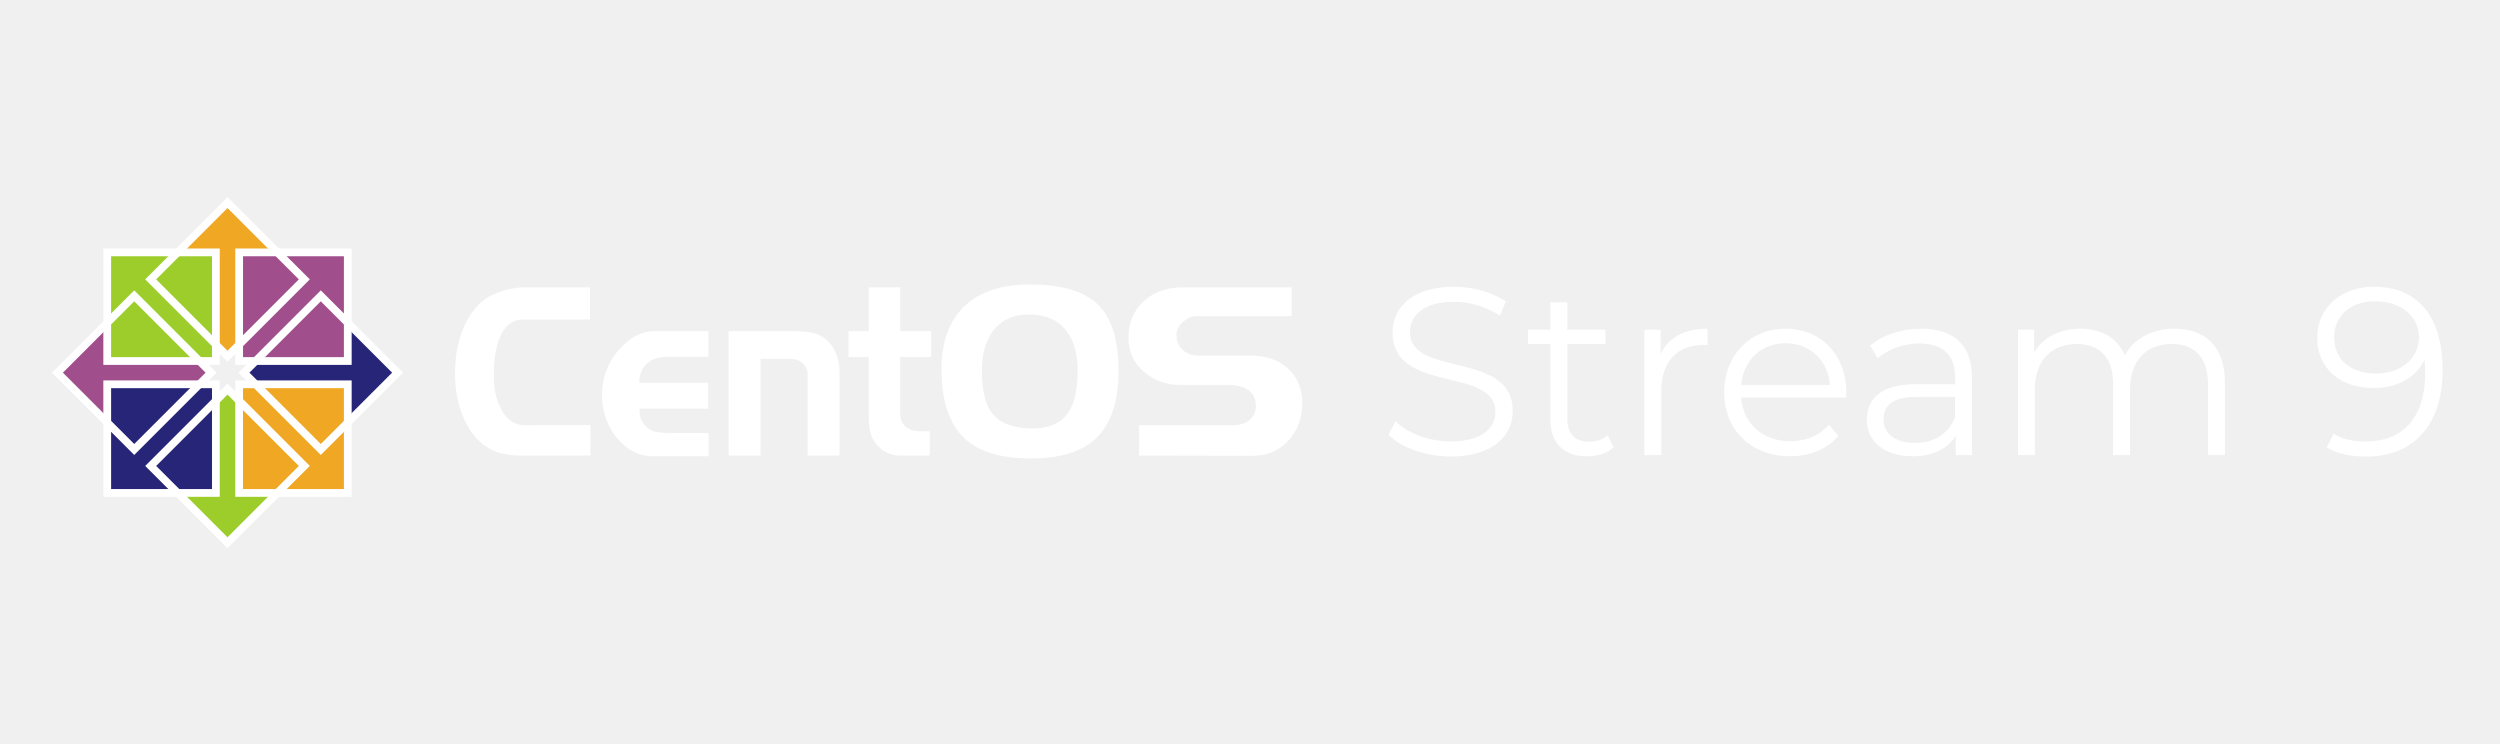
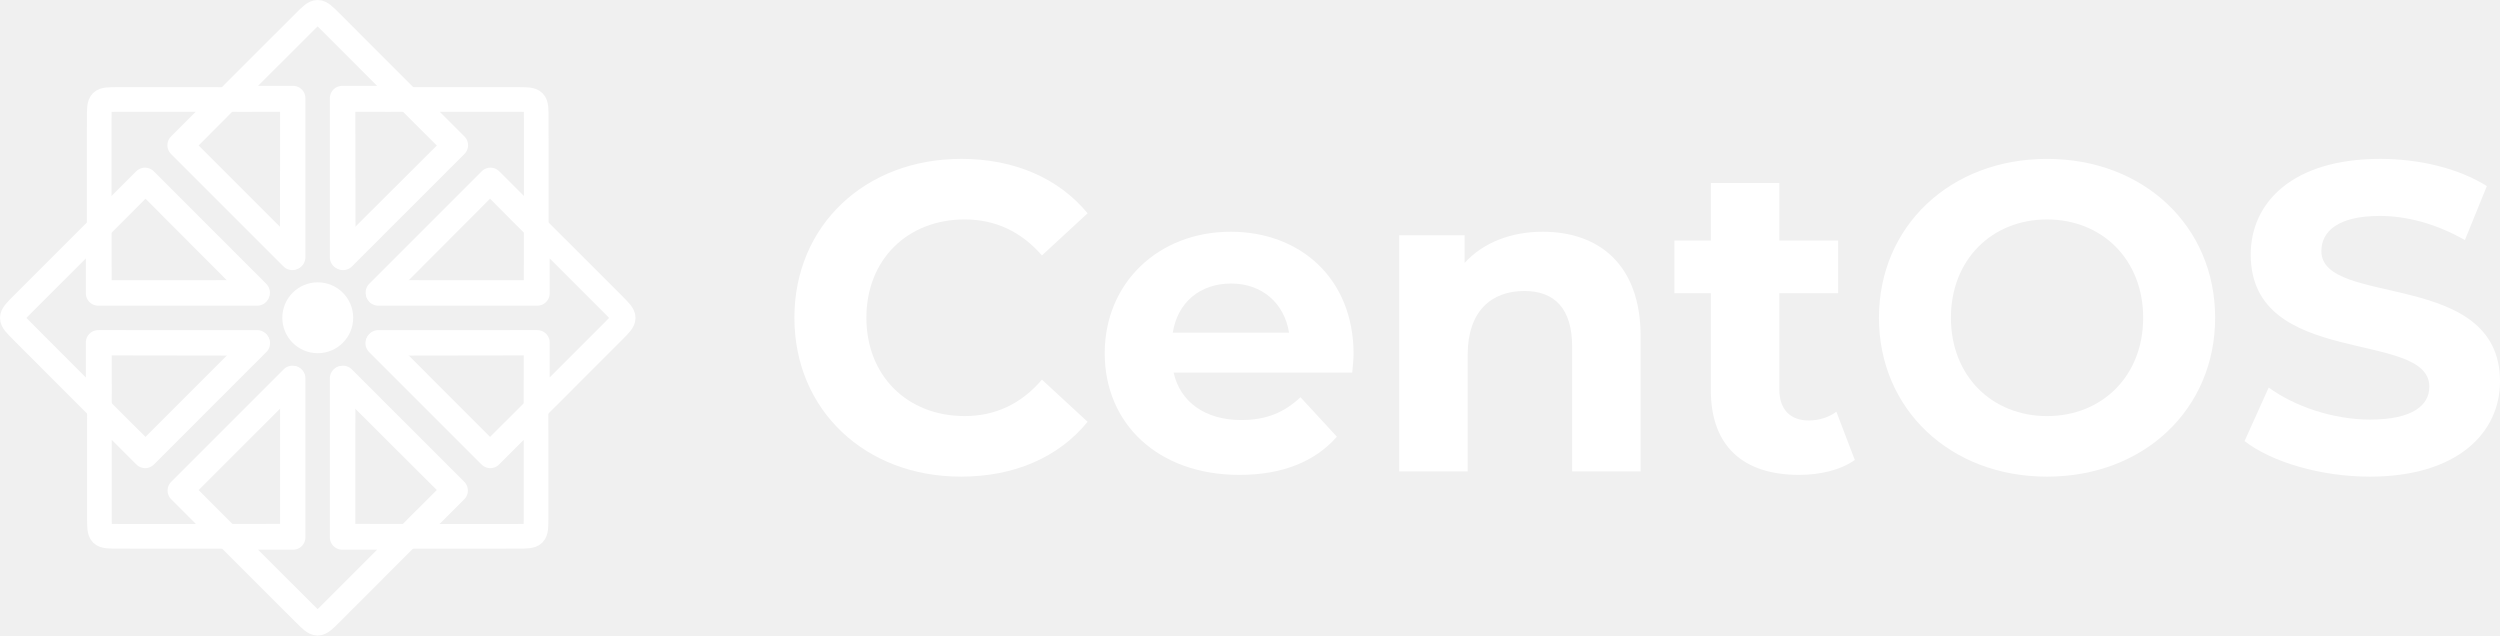
- <svg xmlns="http://www.w3.org/2000/svg" width="296" height="88" viewBox="0 0 78.317 23.283" version="1.1" id="svg8">
+ <svg xmlns="http://www.w3.org/2000/svg" width="393.371" height="100" viewBox="0 0 104.079 26.458" version="1.1" id="svg5">
  <defs id="defs2">
-     <clipPath id="clipPath4429">
-       <g transform="matrix(0.9947658,0,0,1,1.786099,0)" id="g4431">
-         <path d="m 322.541,2800.938 -4.435,5.73 -4.435,-5.73 v -43.143 h -18.94 l 23.375,-25.537 23.131,25.537 h -18.696 z" id="path4433" style="display:inline;overflow:visible;visibility:visible;fill:#efa724;fill-opacity:1;fill-rule:evenodd;stroke:none;stroke-width:30;marker:none" />
+     <marker style="overflow:visible" id="Arrow2Mend" refX="0" refY="0" orient="auto">
+       <path transform="scale(-0.6)" d="M 8.719,4.034 -2.207,0.016 8.719,-4.002 c -1.745,2.372 -1.735,5.617 -6e-7,8.035 z" style="fill:context-stroke;fill-rule:evenodd;stroke-width:0.625;stroke-linejoin:round" id="path16014" />
+     </marker>
+     <marker style="overflow:visible" id="Arrow2Mstart" refX="0" refY="0" orient="auto">
+       <path transform="scale(0.6)" d="M 8.719,4.034 -2.207,0.016 8.719,-4.002 c -1.745,2.372 -1.735,5.617 -6e-7,8.035 z" style="fill:context-stroke;fill-rule:evenodd;stroke-width:0.625;stroke-linejoin:round" id="path16011" />
+     </marker>
+     <marker style="overflow:visible" id="Arrow2Lend" refX="0" refY="0" orient="auto">
+       <path transform="matrix(-1.1,0,0,-1.1,-1.1,0)" d="M 8.719,4.034 -2.207,0.016 8.719,-4.002 c -1.745,2.372 -1.735,5.617 -6e-7,8.035 z" style="fill:context-stroke;fill-rule:evenodd;stroke-width:0.625;stroke-linejoin:round" id="path461022" />
+     </marker>
+     <marker style="overflow:visible" id="marker93588-4" refX="0" refY="0" orient="auto">
+       <path transform="matrix(-1.1,0,0,-1.1,-1.1,0)" d="M 8.719,4.034 -2.207,0.016 8.719,-4.002 c -1.745,2.372 -1.735,5.617 -6e-7,8.035 z" style="fill:context-stroke;fill-rule:evenodd;stroke-width:0.625;stroke-linejoin:round" id="path93348-9" />
+     </marker>
+     <marker style="overflow:visible" id="marker93588-0" refX="0" refY="0" orient="auto">
+       <path transform="matrix(-1.1,0,0,-1.1,-1.1,0)" d="M 8.719,4.034 -2.207,0.016 8.719,-4.002 c -1.745,2.372 -1.735,5.617 -6e-7,8.035 z" style="fill:context-stroke;fill-rule:evenodd;stroke-width:0.625;stroke-linejoin:round" id="path93348-4" />
+     </marker>
+     <marker style="overflow:visible" id="marker93588-4-3" refX="0" refY="0" orient="auto">
+       <path transform="matrix(-1.1,0,0,-1.1,-1.1,0)" d="M 8.719,4.034 -2.207,0.016 8.719,-4.002 c -1.745,2.372 -1.735,5.617 -6e-7,8.035 z" style="fill:context-stroke;fill-rule:evenodd;stroke-width:0.625;stroke-linejoin:round" id="path93348-9-3" />
+     </marker>
+   </defs>
+   <g id="layer1" transform="translate(-2134.543,-145.0828)">
+     <g id="v2_centos-whitelogo" transform="matrix(0.5093962,0,0,0.5093962,2071.366,-28.21409)">
+       <g aria-label="CentOS" id="g11457-6" style="font-weight:bold;font-size:35.871px;line-height:1.25;font-family:Montserrat;-inkscape-font-specification:'Montserrat Bold';letter-spacing:0px;word-spacing:0px;fill:#ffffff;stroke-width:0.201" transform="translate(86.71383)">
+         <path d="m 115.829,379.156 c 4.376,0 7.999,-1.578 10.367,-4.484 l -3.731,-3.444 c -1.686,1.973 -3.802,2.977 -6.313,2.977 -4.699,0 -8.035,-3.3 -8.035,-8.035 0,-4.735 3.336,-8.035 8.035,-8.035 2.511,0 4.627,1.004 6.313,2.941 l 3.731,-3.444 c -2.367,-2.87 -5.99,-4.448 -10.331,-4.448 -7.82,0 -13.631,5.416 -13.631,12.985 0,7.569 5.811,12.985 13.595,12.985 z" id="path11445-5" style="fill:#ffffff" />
+         <path d="m 147.934,369.148 c 0,-6.206 -4.376,-10.008 -10.044,-10.008 -5.883,0 -10.295,4.161 -10.295,9.936 0,5.739 4.34,9.936 11.012,9.936 3.479,0 6.17,-1.076 7.963,-3.121 l -2.977,-3.228 c -1.327,1.255 -2.798,1.865 -4.843,1.865 -2.941,0 -4.986,-1.471 -5.524,-3.874 h 14.599 c 0.036,-0.466 0.108,-1.076 0.108,-1.507 z m -10.008,-5.775 c 2.511,0 4.34,1.578 4.735,4.018 h -9.506 c 0.395,-2.475 2.224,-4.018 4.771,-4.018 z" id="path11447-6" style="fill:#ffffff" />
+         <path d="m 163.394,359.14 c -2.619,0 -4.878,0.897 -6.385,2.547 v -2.26 h -5.345 v 19.298 h 5.596 v -9.542 c 0,-3.551 1.937,-5.201 4.627,-5.201 2.475,0 3.91,1.435 3.91,4.556 v 10.187 h 5.596 v -11.048 c 0,-5.883 -3.444,-8.537 -7.999,-8.537 z" id="path11449-9" style="fill:#ffffff" />
+         <path d="m 187.391,373.847 c -0.61,0.466 -1.435,0.717 -2.26,0.717 -1.507,0 -2.403,-0.897 -2.403,-2.547 v -7.856 h 4.807 v -4.304 h -4.807 v -4.699 h -5.596 v 4.699 h -2.977 v 4.304 h 2.977 v 7.927 c 0,4.591 2.654,6.923 7.21,6.923 1.722,0 3.408,-0.395 4.556,-1.22 z" id="path11451-3" style="fill:#ffffff" />
+         <path d="m 204.609,379.156 c 7.892,0 13.738,-5.488 13.738,-12.985 0,-7.497 -5.847,-12.985 -13.738,-12.985 -7.927,0 -13.738,5.524 -13.738,12.985 0,7.461 5.811,12.985 13.738,12.985 z m 0,-4.95 c -4.484,0 -7.856,-3.264 -7.856,-8.035 0,-4.771 3.372,-8.035 7.856,-8.035 4.484,0 7.856,3.264 7.856,8.035 0,4.771 -3.372,8.035 -7.856,8.035 z" id="path11453-7" style="fill:#ffffff" />
+         <path d="m 230.974,379.156 c 7.174,0 10.654,-3.587 10.654,-7.784 0,-9.219 -14.599,-6.026 -14.599,-10.654 0,-1.578 1.327,-2.87 4.771,-2.87 2.224,0 4.627,0.646 6.959,1.973 l 1.794,-4.412 c -2.332,-1.471 -5.56,-2.224 -8.717,-2.224 -7.138,0 -10.582,3.551 -10.582,7.82 0,9.326 14.599,6.098 14.599,10.797 0,1.542 -1.399,2.69 -4.843,2.69 -3.013,0 -6.17,-1.076 -8.286,-2.619 l -1.973,4.376 c 2.224,1.722 6.242,2.906 10.223,2.906 z" id="path11455-4" style="fill:#ffffff" />
      </g>
-     </clipPath>
-     <clipPath id="clipPath58">
-       <g transform="matrix(0.9947658,0,0,1,1.786099,0)" id="g56">
-         <path d="m 322.541,2800.938 -4.435,5.73 -4.435,-5.73 v -43.143 h -18.94 l 23.375,-25.537 23.131,25.537 h -18.696 z" id="path54" style="display:inline;overflow:visible;visibility:visible;fill:#efa724;fill-opacity:1;fill-rule:evenodd;stroke:none;stroke-width:30;marker:none" />
-       </g>
-     </clipPath>
-     <clipPath id="clipPath64">
-       <g transform="matrix(0.9947658,0,0,1,1.786099,0)" id="g62">
-         <path d="m 322.541,2800.938 -4.435,5.73 -4.435,-5.73 v -43.143 h -18.94 l 23.375,-25.537 23.131,25.537 h -18.696 z" id="path60" style="display:inline;overflow:visible;visibility:visible;fill:#efa724;fill-opacity:1;fill-rule:evenodd;stroke:none;stroke-width:30;marker:none" />
-       </g>
-     </clipPath>
-     <clipPath id="clipPath70">
-       <g transform="matrix(0.9947658,0,0,1,1.786099,0)" id="g68">
-         <path d="m 322.541,2800.938 -4.435,5.73 -4.435,-5.73 v -43.143 h -18.94 l 23.375,-25.537 23.131,25.537 h -18.696 z" id="path66" style="display:inline;overflow:visible;visibility:visible;fill:#efa724;fill-opacity:1;fill-rule:evenodd;stroke:none;stroke-width:30;marker:none" />
-       </g>
-     </clipPath>
-   </defs>
-   <g id="layer1" transform="translate(-10.0068,-133.374)">
-     <g id="g349" transform="translate(-0.9866564,3.468149)">
-       <g transform="matrix(0.06449756,0,0,0.06449756,6.863544,106.5092)" id="layer1-9">
-         <g transform="matrix(1.000883,0,0,1.009453,-0.05651152,-6.184848)" id="g5189">
-           <rect width="657.42" height="219.921" x="64.032" y="434.33" id="rect5183" style="fill:#ffffff;fill-opacity:0;stroke:none" />
-           <path d="m 350.567,584.674 h -34.425 c -3.491,0 -6.944,-0.501 -10.361,-1.503 -6.61,-2.081 -11.846,-6.86 -15.708,-14.337 -3.491,-6.783 -5.236,-14.684 -5.236,-23.702 0,-8.71 1.56,-16.418 4.679,-23.124 3.416,-7.4 8.281,-12.448 14.594,-15.146 4.902,-2.081 9.915,-3.122 15.04,-3.122 h 31.194 v 15.493 h -32.419 c -5.273,8e-5 -9.098,2.968 -11.475,8.903 -1.857,4.625 -2.785,10.676 -2.785,18.152 0,6.321 1.188,11.678 3.565,16.071 2.748,5.164 6.61,7.747 11.586,7.747 l 31.751,-0.116 v 14.684 m 57.333,0.347 h -27.183 c -6.61,0 -12.366,-2.929 -17.268,-8.787 -4.828,-5.935 -7.241,-12.757 -7.241,-20.465 0,-8.402 2.637,-15.647 7.91,-21.736 5.347,-6.166 11.289,-9.25 17.825,-9.25 h 25.846 V 537.154 H 388.849 c -2.377,6e-5 -4.419,0.231 -6.127,0.694 -1.634,0.385 -3.157,1.195 -4.568,2.428 -2.6,2.312 -3.899,5.434 -3.899,9.365 h 33.422 v 12.487 h -33.311 c -3e-5,1.85 0.186,3.43 0.557,4.74 0.446,1.233 1.3,2.505 2.562,3.815 1.263,1.233 2.748,2.081 4.456,2.544 1.783,0.385 3.936,0.578 6.462,0.578 h 19.496 v 11.215 m 63.53,-0.347 h -15.486 v -39.426 c -5e-5,-1.002 -0.223,-1.888 -0.668,-2.659 -0.446,-0.848 -1.077,-1.657 -1.894,-2.428 -1.485,-1.31 -3.194,-1.965 -5.125,-1.966 h -15.151 v 46.479 h -15.486 v -59.891 h 29.634 c 5.273,4e-5 9.098,0.308 11.475,0.925 3.714,0.925 6.684,2.968 8.913,6.128 2.525,3.7 3.788,7.747 3.788,12.14 v 40.698 m 44.476,-47.404 h -15.04 v 27.171 c -10e-6,2.467 0.817,4.509 2.451,6.128 1.857,1.619 4.308,2.428 7.353,2.428 h 4.568 v 11.678 h -14.371 c -4.308,0 -7.984,-1.619 -11.029,-4.856 -1.783,-1.927 -2.934,-4.047 -3.454,-6.359 -0.52,-2.312 -0.78,-5.049 -0.78,-8.209 v -27.98 h -9.804 v -12.487 h 9.804 v -21.043 h 15.263 v 21.043 h 15.04 v 12.487 m 90.913,6.822 c -1.1e-4,15.724 -4.196,26.978 -12.589,33.761 -6.833,5.473 -16.785,8.209 -29.857,8.209 -14.483,0 -25.178,-3.16 -32.085,-9.481 -7.576,-6.937 -11.363,-18.075 -11.363,-33.414 0,-12.564 3.379,-22.353 10.138,-29.367 7.353,-7.631 18.345,-11.446 32.976,-11.446 16.117,6e-5 27.48,3.661 34.09,10.984 5.793,6.475 8.69,16.726 8.69,30.755 m -19.83,-0.462 c -6e-5,-7.939 -1.82,-14.26 -5.459,-18.962 -4.085,-5.241 -10.138,-7.862 -18.159,-7.862 -7.873,9e-5 -13.814,2.813 -17.825,8.44 -3.342,4.702 -5.013,10.83 -5.013,18.384 -2e-5,8.71 1.337,15.146 4.011,19.308 3.713,5.781 10.584,8.671 20.61,8.671 8.467,3e-5 14.409,-2.813 17.825,-8.44 2.674,-4.394 4.011,-10.907 4.011,-19.54 M 695.994,559.585 c -9e-5,7.091 -2.265,13.065 -6.796,17.921 -4.531,4.856 -10.287,7.284 -17.268,7.284 l -55.146,-0.116 V 570.106 h 45.454 c 3.045,3e-5 5.607,-0.732 7.687,-2.197 2.377,-1.696 3.565,-4.008 3.565,-6.937 -5e-5,-6.86 -4.679,-10.29 -14.037,-10.29 h -22.95 c -6.61,2e-5 -12.403,-2.12 -17.379,-6.359 -4.976,-4.239 -7.464,-9.635 -7.464,-16.187 0,-7.245 2.414,-13.103 7.241,-17.574 4.902,-4.548 11.326,-6.821 19.273,-6.822 h 52.695 v 13.874 h -46.457 c -2.08,7e-5 -4.196,0.925 -6.35,2.775 -2.08,1.773 -3.119,3.893 -3.119,6.359 -2e-5,2.775 1.003,5.126 3.008,7.053 2.08,1.85 4.568,2.775 7.464,2.775 h 25.289 c 7.873,4e-5 14.037,2.12 18.494,6.359 4.53,4.162 6.796,9.712 6.796,16.649" id="text5083-9" style="font-style:normal;font-variant:normal;font-weight:200;font-stretch:normal;font-size:72.672px;line-height:125%;font-family:Denmark;-inkscape-font-specification:'Denmark Ultra-Light';text-align:start;writing-mode:lr-tb;text-anchor:start;display:inline;fill:#ffffff;fill-opacity:1;stroke:none" />
-           <g transform="matrix(1.062725,0,0,1.053706,198.7645,-518.4751)" id="g3664">
-             <g transform="rotate(-90,-298.5197,1636)" id="g12802">
-               <g transform="translate(16.27951,-899.1672)" id="g12804">
-                 <g transform="matrix(1.066666,0,0,1,-26.9356,-4.1328125e-5)" id="g12806">
-                   <path d="m 323.367,2798.161 -5.406,5.801 -5.406,-5.801 v -40.826 h -18.013 l 23.419,-24.898 23.025,24.898 h -17.619 z" id="path12808" style="display:inline;overflow:visible;visibility:visible;fill:#a14f8c;fill-opacity:1;fill-rule:evenodd;stroke:none;stroke-width:30;marker:none" />
-                 </g>
-                 <g transform="matrix(1.072279,0,0,1,-28.85079,-4.1328125e-5)" clip-path="url(#clipPath4429)" id="g12812" />
-               </g>
-             </g>
-             <g transform="translate(-351.3067,-902.5582)" id="g12768">
-               <g transform="translate(16.27951,-899.1672)" id="g12770">
-                 <g transform="matrix(1.066666,0,0,1,-26.9356,-4.1328125e-5)" id="g12772">
-                   <path d="m 323.367,2798.161 -5.406,5.801 -5.406,-5.801 v -40.826 h -18.013 l 23.419,-24.898 23.025,24.898 h -17.619 z" id="path12774" style="display:inline;overflow:visible;visibility:visible;fill:#efa724;fill-opacity:1;fill-rule:evenodd;stroke:none;stroke-width:30;marker:none" />
-                 </g>
-                 <g transform="matrix(1.072279,0,0,1,-28.85079,-4.1328125e-5)" clip-path="url(#clipPath4429)" id="g12778" />
-               </g>
-             </g>
-             <g transform="rotate(90,1045.482,1742.417)" id="g12780">
-               <g transform="matrix(1.066666,0,0,1,-26.9356,-4.1328125e-5)" id="g12782">
-                 <path d="m 323.367,2798.161 -5.406,5.801 -5.406,-5.801 v -40.826 h -18.013 l 23.419,-24.898 23.025,24.898 h -17.619 z" id="path12784" style="display:inline;overflow:visible;visibility:visible;fill:#262577;fill-opacity:1;fill-rule:evenodd;stroke:none;stroke-width:30;marker:none" />
-               </g>
-               <g transform="matrix(1.072279,0,0,1,-28.85079,-4.1328125e-5)" clip-path="url(#clipPath4429)" id="g12788" />
-             </g>
-             <g transform="rotate(180,152.7593,1460.347)" id="g12790">
-               <g transform="translate(16.27951,-899.1672)" id="g12792">
-                 <g transform="matrix(1.066666,0,0,1,-26.9356,-4.1328125e-5)" id="g12794">
-                   <path d="m 323.367,2798.161 -5.406,5.801 -5.406,-5.801 v -40.826 h -18.013 l 23.419,-24.898 23.025,24.898 h -17.619 z" id="path12796" style="display:inline;overflow:visible;visibility:visible;fill:#9ccd2a;fill-opacity:1;fill-rule:evenodd;stroke:none;stroke-width:30;marker:none" />
-                 </g>
-                 <g transform="matrix(1.072279,0,0,1,-28.85079,-4.1328125e-5)" clip-path="url(#clipPath4429)" id="g12800" />
-               </g>
-             </g>
-             <g transform="translate(-749.7998,-1331.643)" id="g12742">
-               <path d="m 671.984,2285.789 h 49.606 v 49.606 h -49.606 z" id="rect12744" style="fill:#9ccd2a;fill-opacity:1;stroke:#ffffff;stroke-width:3.543;stroke-linecap:butt;stroke-linejoin:miter;stroke-miterlimit:4;stroke-dashoffset:0;stroke-opacity:1" />
-               <path d="m 732.221,2285.789 h 49.606 v 49.606 h -49.606 z" id="rect12746" style="fill:#a14f8c;fill-opacity:1;stroke:#ffffff;stroke-width:3.543;stroke-linecap:butt;stroke-linejoin:miter;stroke-miterlimit:4;stroke-dashoffset:0;stroke-opacity:1" />
-               <path d="m 732.221,2346.026 h 49.606 v 49.606 h -49.606 z" id="rect12748" style="fill:#efa724;fill-opacity:1;stroke:#ffffff;stroke-width:3.543;stroke-linecap:butt;stroke-linejoin:miter;stroke-miterlimit:4;stroke-dashoffset:0;stroke-opacity:1" />
-               <path d="m 671.984,2346.026 h 49.606 v 49.606 h -49.606 z" id="rect12750" style="fill:#262577;fill-opacity:1;stroke:#ffffff;stroke-width:3.543;stroke-linecap:butt;stroke-linejoin:miter;stroke-miterlimit:4;stroke-dashoffset:0;stroke-opacity:1" />
-             </g>
-             <path d="m -784.629,642.409 h 49.606 v 49.606 h -49.606 z" transform="rotate(-45)" id="rect12760" style="fill:none;stroke:#ffffff;stroke-width:3.543;stroke-linecap:butt;stroke-linejoin:miter;stroke-miterlimit:4;stroke-dashoffset:0;stroke-opacity:1" />
-             <path d="m -724.392,642.409 h 49.606 v 49.606 h -49.606 z" transform="rotate(-45)" id="rect12762" style="fill:none;stroke:#ffffff;stroke-width:3.543;stroke-linecap:butt;stroke-linejoin:miter;stroke-miterlimit:4;stroke-dasharray:none;stroke-dashoffset:0;stroke-opacity:1" />
-             <path d="m -15.378,1009.068 35.077,-35.077 35.077,35.077 -35.077,35.077 z" id="rect12764" style="fill:none;stroke:#ffffff;stroke-width:3.543;stroke-linecap:butt;stroke-linejoin:miter;stroke-miterlimit:4;stroke-dashoffset:0;stroke-opacity:1" />
-             <path d="m -784.629,702.645 h 49.606 v 49.606 h -49.606 z" transform="rotate(-45)" id="rect12766" style="fill:none;stroke:#ffffff;stroke-width:3.543;stroke-linecap:butt;stroke-linejoin:miter;stroke-miterlimit:4;stroke-dashoffset:0;stroke-opacity:1" />
-           </g>
-         </g>
-       </g>
-       <g aria-label="Stream 9" id="text224" style="font-size:7.469px;line-height:1.25;font-family:Montserrat;-inkscape-font-specification:'Montserrat, Normal';fill:#ffffff;stroke-width:0.233">
-         <path d="m 56.433,144.207 c 1.337,0 1.95,-0.657 1.95,-1.427 0,-1.905 -3.219,-1.038 -3.219,-2.472 0,-0.523 0.426,-0.949 1.382,-0.949 0.463,0 0.986,0.142 1.434,0.433 l 0.187,-0.441 c -0.418,-0.291 -1.031,-0.463 -1.621,-0.463 -1.33,0 -1.927,0.665 -1.927,1.434 0,1.935 3.219,1.053 3.219,2.487 0,0.515 -0.426,0.926 -1.404,0.926 -0.687,0 -1.352,-0.269 -1.725,-0.635 l -0.217,0.426 c 0.388,0.403 1.158,0.68 1.942,0.68 z" style="font-size:7.469px;fill:#ffffff;stroke-width:0.233" id="path351" />
-         <path d="m 61.356,143.542 c -0.149,0.134 -0.366,0.202 -0.583,0.202 -0.441,0 -0.68,-0.254 -0.68,-0.717 v -2.345 h 1.195 v -0.448 h -1.195 v -0.859 h -0.53 v 0.859 h -0.702 v 0.448 h 0.702 v 2.375 c 0,0.725 0.411,1.143 1.15,1.143 0.306,0 0.62,-0.09 0.829,-0.276 z" style="font-size:7.469px;fill:#ffffff;stroke-width:0.233" id="path353" />
-         <path d="m 63.014,141.002 v -0.769 h -0.508 v 3.929 h 0.53 v -2.002 c 0,-0.926 0.5,-1.449 1.322,-1.449 0.037,0 0.082,0.007 0.127,0.007 v -0.515 c -0.725,0 -1.225,0.276 -1.471,0.799 z" style="font-size:7.469px;fill:#ffffff;stroke-width:0.233" id="path355" />
-         <path d="m 68.832,142.197 c 0,-1.18 -0.799,-1.994 -1.905,-1.994 -1.105,0 -1.92,0.829 -1.92,1.994 0,1.165 0.837,2.002 2.062,2.002 0.62,0 1.165,-0.224 1.516,-0.642 l -0.299,-0.344 c -0.299,0.344 -0.725,0.515 -1.203,0.515 -0.859,0 -1.486,-0.545 -1.546,-1.367 h 3.287 c 0,-0.06 0.007,-0.12 0.007,-0.164 z m -1.905,-1.539 c 0.769,0 1.33,0.538 1.397,1.307 h -2.786 c 0.067,-0.769 0.627,-1.307 1.389,-1.307 z" style="font-size:7.469px;fill:#ffffff;stroke-width:0.233" id="path357" />
-         <path d="m 71.178,140.203 c -0.62,0 -1.203,0.194 -1.598,0.53 l 0.239,0.396 c 0.321,-0.284 0.799,-0.463 1.307,-0.463 0.732,0 1.113,0.366 1.113,1.038 v 0.239 H 70.991 c -1.128,0 -1.516,0.508 -1.516,1.113 0,0.68 0.545,1.143 1.434,1.143 0.65,0 1.113,-0.246 1.352,-0.65 v 0.612 h 0.508 v -2.435 c 0,-1.016 -0.575,-1.524 -1.591,-1.524 z m -0.187,3.578 c -0.627,0 -0.993,-0.284 -0.993,-0.739 0,-0.403 0.246,-0.702 1.008,-0.702 h 1.232 v 0.642 c -0.209,0.515 -0.65,0.799 -1.247,0.799 z" style="font-size:7.469px;fill:#ffffff;stroke-width:0.233" id="path359" />
-         <path d="m 79.11,140.203 c -0.71,0 -1.27,0.321 -1.554,0.829 -0.239,-0.553 -0.747,-0.829 -1.397,-0.829 -0.657,0 -1.165,0.276 -1.442,0.747 v -0.717 H 74.21 v 3.929 h 0.53 v -2.062 c 0,-0.896 0.515,-1.419 1.315,-1.419 0.717,0 1.135,0.426 1.135,1.255 v 2.226 h 0.53 v -2.062 c 0,-0.896 0.508,-1.419 1.315,-1.419 0.71,0 1.128,0.426 1.128,1.255 v 2.226 h 0.53 v -2.278 c 0,-1.128 -0.627,-1.681 -1.584,-1.681 z" style="font-size:7.469px;fill:#ffffff;stroke-width:0.233" id="path361" />
-         <path d="m 85.37,138.888 c -1.016,0 -1.785,0.627 -1.785,1.606 0,0.956 0.725,1.569 1.763,1.569 0.725,0 1.337,-0.321 1.598,-0.896 0.015,0.157 0.022,0.306 0.022,0.426 0,1.419 -0.725,2.144 -1.852,2.144 -0.388,0 -0.747,-0.067 -1.016,-0.246 l -0.217,0.433 c 0.329,0.202 0.769,0.284 1.24,0.284 1.419,0 2.39,-0.926 2.39,-2.704 0,-1.651 -0.754,-2.614 -2.144,-2.614 z m 0.06,2.719 c -0.807,0 -1.315,-0.441 -1.315,-1.128 0,-0.695 0.523,-1.135 1.277,-1.135 0.904,0 1.382,0.545 1.382,1.12 0,0.65 -0.545,1.143 -1.344,1.143 z" style="font-size:7.469px;fill:#ffffff;stroke-width:0.233" id="path363" />
+       <g id="use172823-5" transform="matrix(1.088231,0,0,1.088231,-124.7934,1031.687)">
+         <circle style="fill:#ffffff;stroke:none;stroke-width:0.265;stroke-linejoin:round;stroke-miterlimit:4;stroke-dasharray:0.796, 0.796;stroke-dashoffset:0" id="circle4015" cx="252.507" cy="-611.558" r="2.661" />
+         <path d="m 254.342,-616.101 v -11.948 h 4.752 m -13.087,0 h 4.645 v 11.948 m 0,0 -8.4,-8.394 c 2.806,-2.835 6.2,-6.214 9.216,-9.23 1.028,-1.028 1.029,-1.028 2.057,0 3.002,2.987 6.228,6.25 9.236,9.23 l -8.42,8.394" style="fill:none;fill-opacity:1;stroke:#ffffff;stroke-width:1.852;stroke-linecap:round;stroke-linejoin:round;stroke-miterlimit:4;stroke-dasharray:none;stroke-dashoffset:0;stroke-opacity:1;paint-order:fill markers stroke" id="path4017" />
+         <path d="m 254.342,-607.014 v 11.948 h 4.752 m -13.087,0 h 4.645 v -11.948 m 0,0 -8.4,8.394 c 2.806,2.835 6.2,6.214 9.216,9.23 1.028,1.028 1.029,1.028 2.057,0 3.002,-2.987 6.228,-6.25 9.236,-9.23 l -8.42,-8.394" style="fill:none;fill-opacity:1;stroke:#ffffff;stroke-width:1.852;stroke-linecap:round;stroke-linejoin:round;stroke-miterlimit:4;stroke-dasharray:none;stroke-dashoffset:0;stroke-opacity:1;paint-order:fill markers stroke" id="path4019" />
+         <path d="m 247.964,-613.393 h -11.948 v -4.752 m 0,13.087 v -4.645 h 11.948 m 0,0 -8.394,8.4 c -2.835,-2.806 -6.214,-6.2 -9.23,-9.216 -1.028,-1.028 -1.028,-1.029 0,-2.057 2.987,-3.002 6.25,-6.228 9.23,-9.236 l 8.394,8.42" style="fill:none;fill-opacity:1;stroke:#ffffff;stroke-width:1.852;stroke-linecap:round;stroke-linejoin:round;stroke-miterlimit:4;stroke-dasharray:none;stroke-dashoffset:0;stroke-opacity:1;paint-order:fill markers stroke" id="path4021" />
+         <path d="m 257.051,-613.393 h 11.948 v -4.752 m 0,13.087 v -4.645 h -11.948 m 0,0 8.394,8.4 c 2.835,-2.806 6.214,-6.2 9.23,-9.216 1.028,-1.028 1.028,-1.029 0,-2.057 -2.987,-3.002 -6.25,-6.228 -9.23,-9.236 l -8.394,8.42" style="fill:none;fill-opacity:1;stroke:#ffffff;stroke-width:1.852;stroke-linecap:round;stroke-linejoin:round;stroke-miterlimit:4;stroke-dasharray:none;stroke-dashoffset:0;stroke-opacity:1;paint-order:fill markers stroke" id="path4023" />
+         <path d="m 250.59,-616.066 -8.449,-8.449 3.36,-3.36 m -9.254,9.254 3.285,-3.285 8.449,8.449 m 0,0 -11.876,0.004 c -0.02,-3.989 -0.009,-8.778 -0.009,-13.044 0,-1.453 7.8e-4,-1.455 1.455,-1.455 4.235,-0.011 8.823,0.016 13.058,-0.005 l -0.018,11.89" style="fill:none;fill-opacity:1;stroke:#ffffff;stroke-width:1.852;stroke-linecap:round;stroke-linejoin:round;stroke-miterlimit:4;stroke-dasharray:none;stroke-dashoffset:0;stroke-opacity:1;paint-order:fill markers stroke" id="path4025" />
+         <path d="m 257.016,-609.64 8.449,8.449 3.36,-3.36 m -9.254,9.254 3.285,-3.285 -8.449,-8.449 m 0,0 -0.004,11.876 c 3.989,0.02 8.778,0.009 13.044,0.009 1.453,0 1.455,-7.8e-4 1.455,-1.455 0.011,-4.235 -0.016,-8.823 0.005,-13.058 l -11.89,0.018" style="fill:none;fill-opacity:1;stroke:#ffffff;stroke-width:1.852;stroke-linecap:round;stroke-linejoin:round;stroke-miterlimit:4;stroke-dasharray:none;stroke-dashoffset:0;stroke-opacity:1;paint-order:fill markers stroke" id="path4027" />
+         <path d="m 247.995,-609.64 -8.449,8.449 -3.36,-3.36 m 9.254,9.254 -3.285,-3.285 8.449,-8.449 m 0,0 0.004,11.876 c -3.989,0.02 -8.778,0.009 -13.044,0.009 -1.453,0 -1.455,-7.7e-4 -1.455,-1.455 -0.011,-4.235 0.016,-8.823 -0.005,-13.058 l 11.89,0.018" style="fill:none;fill-opacity:1;stroke:#ffffff;stroke-width:1.852;stroke-linecap:round;stroke-linejoin:round;stroke-miterlimit:4;stroke-dasharray:none;stroke-dashoffset:0;stroke-opacity:1;paint-order:fill markers stroke" id="path4029" />
+         <path d="m 254.421,-616.066 8.449,-8.449 -3.36,-3.36 m 9.254,9.254 -3.285,-3.285 -8.449,8.449 m 0,0 11.876,0.004 c 0.02,-3.989 0.009,-8.778 0.009,-13.044 0,-1.453 -7.8e-4,-1.455 -1.455,-1.455 -4.235,-0.011 -8.823,0.015 -13.058,-0.005 l 0.018,11.89" style="fill:none;fill-opacity:1;stroke:#ffffff;stroke-width:1.852;stroke-linecap:round;stroke-linejoin:round;stroke-miterlimit:4;stroke-dasharray:none;stroke-dashoffset:0;stroke-opacity:1;paint-order:fill markers stroke" id="path4031" />
      </g>
    </g>
  </g>
</svg>
